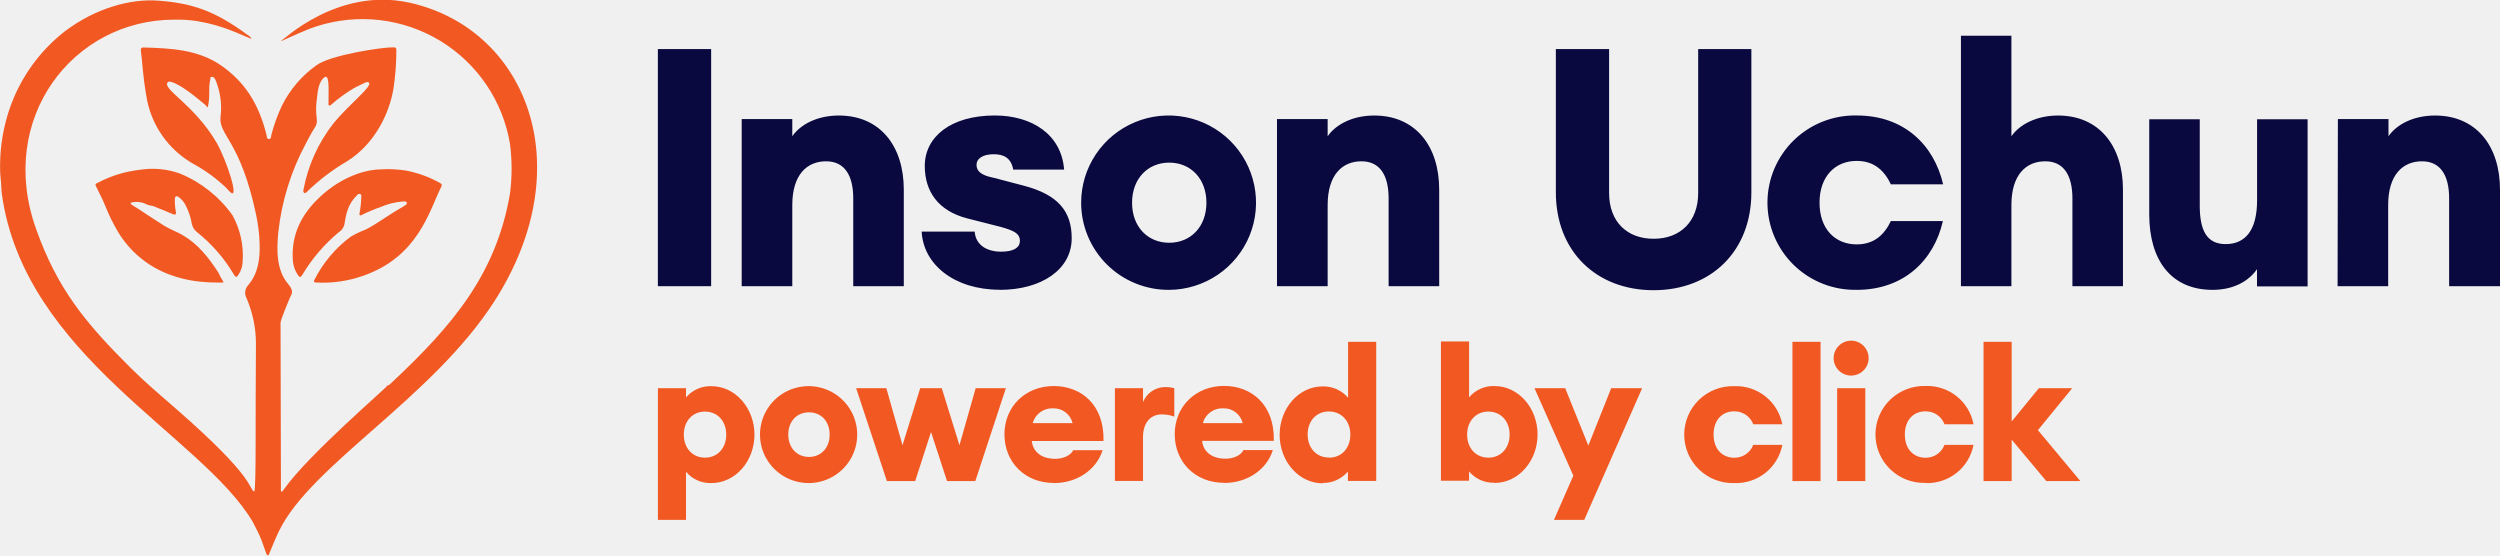
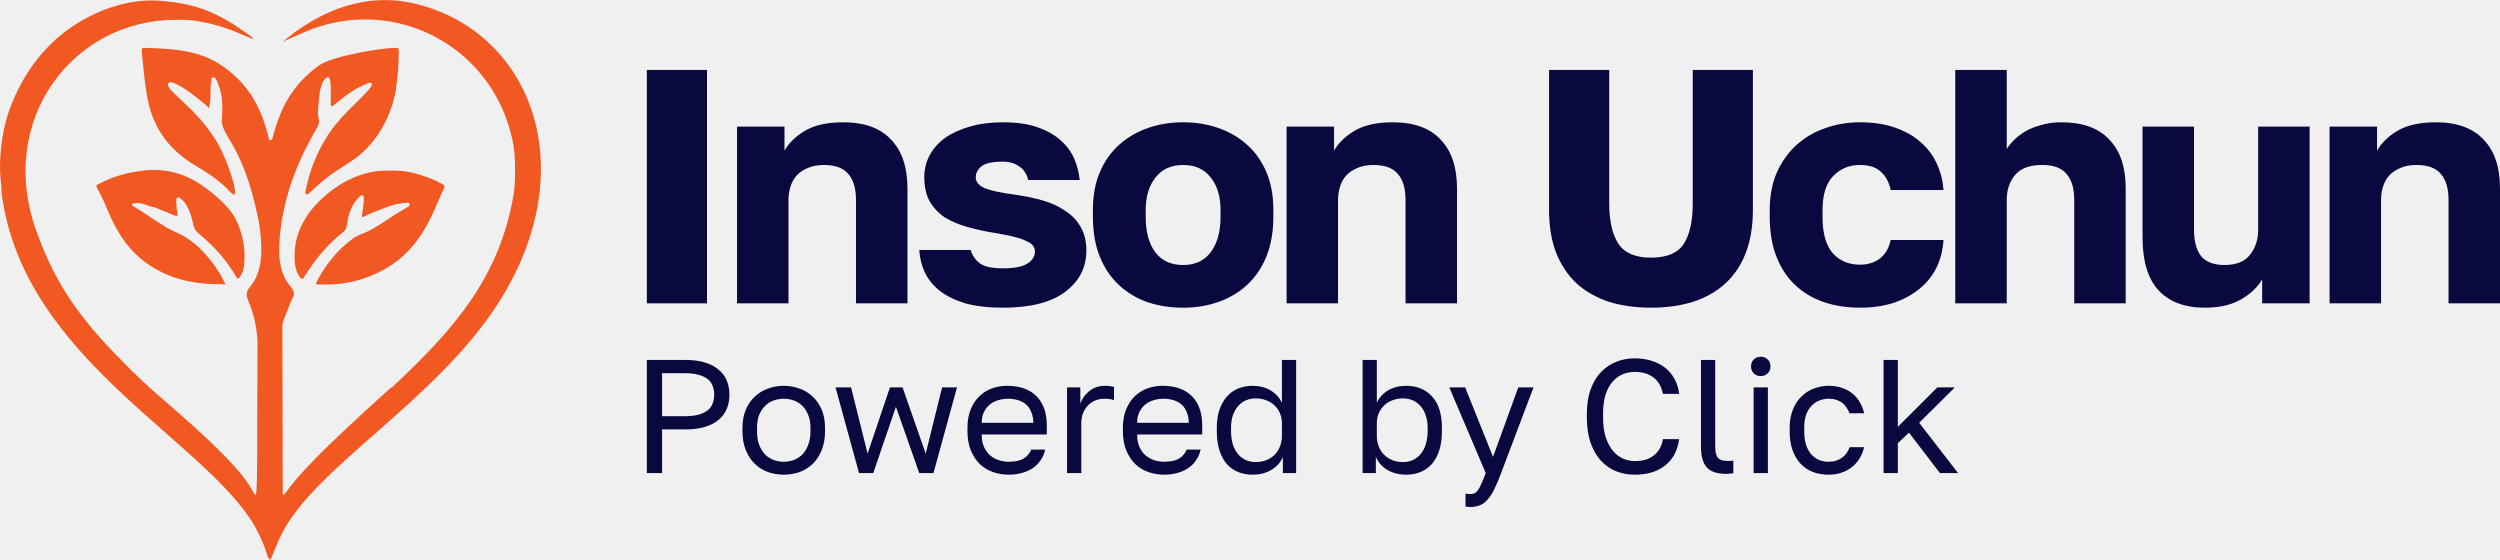
- <svg xmlns="http://www.w3.org/2000/svg" width="144" height="32" viewBox="0 0 144 32" fill="none">
-   <g clip-path="url(#clip0_2254_3998)">
-     <path fill-rule="evenodd" clip-rule="evenodd" d="M19.98 9.296C19.136 9.79 18.356 10.386 17.657 11.069C17.622 11.104 17.58 11.146 17.528 11.112C17.503 11.094 17.485 11.07 17.475 11.041C17.466 11.012 17.466 10.982 17.476 10.953C17.733 9.545 18.329 8.221 19.215 7.096C20.14 5.968 21.481 4.967 21.245 4.757C21.216 4.737 21.181 4.726 21.146 4.726C21.11 4.726 21.076 4.737 21.046 4.757C20.835 4.856 20.617 4.955 20.405 5.066C19.937 5.343 19.495 5.663 19.086 6.02C19.051 6.05 19.016 6.107 18.957 6.072C18.897 6.038 18.922 5.991 18.922 5.948C18.922 5.074 18.986 4.227 18.673 4.462C18.36 4.697 18.286 5.289 18.261 5.641C18.196 6.03 18.19 6.427 18.244 6.818C18.262 6.921 18.258 7.026 18.233 7.127C18.208 7.228 18.161 7.323 18.097 7.405C17.913 7.693 17.762 8 17.6 8.3C16.764 9.863 16.233 11.571 16.035 13.332C15.93 14.399 15.905 15.546 16.606 16.369C16.981 16.81 16.77 16.959 16.693 17.157C16.589 17.422 16.146 18.45 16.159 18.604C16.159 18.604 16.159 19.595 16.181 28.12C16.167 28.195 16.179 28.272 16.216 28.338C16.277 28.288 16.329 28.229 16.37 28.162C17.789 26.158 22.353 22.261 22.334 22.189C22.406 22.201 22.445 22.147 22.488 22.107C26.011 18.812 28.58 15.839 29.378 11.132C29.498 10.192 29.498 9.241 29.378 8.302C29.178 7.081 28.715 5.918 28.023 4.892C27.329 3.865 26.422 3.001 25.363 2.356C24.304 1.712 23.117 1.304 21.885 1.159C20.653 1.015 19.404 1.137 18.224 1.519C17.535 1.744 16.882 2.071 16.216 2.361C16.194 2.361 16.171 2.336 16.159 2.378C16.288 2.344 19.407 -0.748 23.559 0.148C30.23 1.605 33.533 9.442 28.496 17.325C24.905 22.937 17.928 26.757 16.072 30.585C16.042 30.645 15.925 30.868 15.5 31.908C15.493 31.939 15.476 31.966 15.451 31.985H15.411C15.292 31.925 15.232 31.415 14.849 30.632C14.825 30.585 14.601 30.137 14.561 30.067C11.654 25.112 1.392 20.509 0.104 11.159C0.065 10.859 0.077 10.559 0.035 10.264C0.014 10.059 0.004 9.852 0.005 9.645V9.437C0.02 8.345 0.209 7.263 0.564 6.231C1.172 4.483 2.272 2.947 3.732 1.806C5.519 0.453 7.549 -0.082 9.102 0.037C11.055 0.183 12.332 0.602 14.221 1.982C14.31 2.046 14.427 2.093 14.486 2.242C13.773 1.965 12.869 1.469 11.386 1.221C10.94 1.151 10.489 1.121 10.039 1.132C4.197 1.132 -0.211 6.83 2.087 13.213C3.317 16.651 4.905 18.584 7.536 21.2C8.366 22.028 9.258 22.781 10.143 23.551C14.75 27.565 14.303 28.13 14.643 28.318C14.767 28.142 14.703 24.091 14.742 19.808C14.744 18.909 14.562 18.019 14.208 17.192C14.139 17.071 14.11 16.932 14.126 16.795C14.142 16.657 14.201 16.528 14.295 16.426C14.879 15.74 14.983 14.892 14.954 14.035C14.937 13.459 14.866 12.886 14.742 12.323C13.838 8.079 12.596 7.804 12.702 6.741C12.783 6.113 12.718 5.475 12.514 4.876C12.466 4.747 12.384 4.38 12.173 4.43C12.114 4.447 12.118 4.494 12.114 4.541C11.977 5.26 12.131 5.436 11.967 6.194C11.908 6.125 11.845 6.061 11.778 6C11.343 5.641 10.402 4.848 9.847 4.717C9.778 4.7 9.696 4.687 9.649 4.754C9.36 5.148 11.214 6.052 12.479 8.223C13.048 9.214 13.831 11.605 13.249 11.052C13.167 10.975 13.095 10.891 13.013 10.804C12.469 10.286 11.861 9.839 11.202 9.476C10.458 9.068 9.819 8.493 9.336 7.796C8.853 7.1 8.539 6.301 8.419 5.463C8.23 4.393 8.19 3.451 8.113 2.923C8.096 2.787 8.148 2.728 8.289 2.735C9.753 2.782 11.425 2.822 12.819 3.828C14.062 4.727 14.879 5.891 15.349 7.76C15.374 7.854 15.349 8.007 15.49 8.007C15.632 8.007 15.607 7.856 15.632 7.76C15.784 7.181 15.988 6.618 16.243 6.077C16.706 5.153 17.389 4.356 18.231 3.756C19.054 3.156 22.078 2.71 22.619 2.728C22.813 2.728 22.826 2.745 22.831 2.933C22.828 3.656 22.773 4.377 22.666 5.091C22.44 6.479 21.623 8.277 19.98 9.296Z" fill="#F25822" />
-     <path fill-rule="evenodd" clip-rule="evenodd" d="M13.975 15.096C13.962 15.361 13.876 15.619 13.726 15.839C13.614 15.985 13.585 15.985 13.478 15.822C12.925 14.884 12.205 14.056 11.353 13.376C11.193 13.255 11.084 13.078 11.047 12.881C10.983 12.514 10.864 12.159 10.695 11.828C10.603 11.644 10.469 11.483 10.305 11.36C10.146 11.253 10.076 11.295 10.071 11.481C10.071 11.548 10.071 11.612 10.071 11.682C10.078 11.869 10.099 12.055 10.136 12.239C10.136 12.341 10.106 12.388 10.001 12.346C9.966 12.337 9.932 12.326 9.899 12.311C9.554 12.175 9.211 12.016 8.866 11.887C8.729 11.835 8.588 11.84 8.458 11.776C8.198 11.64 7.898 11.599 7.611 11.659C7.584 11.659 7.536 11.659 7.529 11.706C7.522 11.753 7.554 11.763 7.584 11.788C7.705 11.882 7.847 11.947 7.976 12.036C8.473 12.373 8.97 12.69 9.467 13.007C9.795 13.208 10.16 13.337 10.491 13.525C11.39 14.04 12.019 14.835 12.573 15.693C12.657 15.879 12.755 16.058 12.866 16.228V16.275C12.506 16.275 12.148 16.275 11.788 16.245C11.098 16.201 10.418 16.056 9.77 15.817C8.52 15.357 7.467 14.482 6.788 13.339C6.499 12.85 6.25 12.339 6.043 11.81C5.894 11.451 5.713 11.109 5.546 10.762C5.511 10.693 5.452 10.621 5.581 10.552C6.06 10.294 6.568 10.094 7.094 9.957C7.461 9.867 7.834 9.801 8.21 9.759C8.929 9.669 9.659 9.747 10.342 9.987C11.565 10.485 12.622 11.319 13.388 12.393C13.844 13.217 14.048 14.157 13.975 15.096Z" fill="#F25822" />
-     <path fill-rule="evenodd" clip-rule="evenodd" d="M18.199 16.272C18.109 16.272 18.052 16.235 18.104 16.131C18.596 15.15 19.311 14.296 20.192 13.639C20.466 13.477 20.753 13.34 21.051 13.227C21.61 12.95 22.105 12.581 22.634 12.251L23.27 11.87C23.347 11.822 23.459 11.768 23.434 11.674C23.409 11.58 23.283 11.604 23.198 11.604C22.765 11.64 22.34 11.746 21.941 11.917C21.565 12.048 21.197 12.203 20.84 12.38C20.81 12.397 20.771 12.432 20.728 12.397C20.686 12.363 20.703 12.316 20.711 12.268C20.77 11.96 20.803 11.648 20.81 11.335C20.81 11.275 20.828 11.206 20.751 11.176C20.719 11.166 20.685 11.166 20.653 11.176C20.622 11.186 20.594 11.206 20.574 11.233C20.028 11.763 19.933 12.328 19.829 12.967C19.775 13.142 19.658 13.291 19.501 13.386C18.674 14.076 17.97 14.9 17.419 15.824C17.317 15.99 17.265 15.995 17.148 15.824C16.966 15.547 16.868 15.225 16.864 14.895C16.795 13.559 17.312 12.467 18.229 11.538C19.424 10.326 20.835 9.781 21.914 9.756C22.412 9.724 22.912 9.748 23.404 9.828C24.093 9.962 24.755 10.206 25.365 10.552C25.447 10.604 25.469 10.651 25.422 10.745C24.716 12.167 24.088 14.806 20.87 15.901C20.012 16.197 19.105 16.324 18.199 16.272Z" fill="#F25822" />
-     <path fill-rule="evenodd" clip-rule="evenodd" d="M39.514 29.944V27.174C39.691 27.385 39.915 27.554 40.167 27.667C40.42 27.78 40.695 27.834 40.972 27.825C42.379 27.825 43.457 26.542 43.457 25.033C43.457 23.524 42.373 22.243 40.972 22.243C40.695 22.235 40.42 22.289 40.167 22.402C39.915 22.515 39.691 22.683 39.514 22.895V22.36H37.896V29.944H39.514ZM40.609 26.361C39.879 26.361 39.387 25.803 39.387 25.033C39.387 24.262 39.884 23.707 40.609 23.707C41.335 23.707 41.832 24.265 41.832 25.033C41.832 25.801 41.335 26.361 40.609 26.361ZM46.598 27.825C47.151 27.821 47.69 27.653 48.147 27.344C48.605 27.034 48.96 26.597 49.169 26.086C49.377 25.576 49.43 25.015 49.319 24.475C49.209 23.935 48.94 23.439 48.548 23.051C48.155 22.663 47.656 22.399 47.114 22.293C46.571 22.187 46.009 22.244 45.499 22.456C44.988 22.668 44.552 23.025 44.245 23.484C43.939 23.943 43.775 24.482 43.775 25.033C43.775 25.402 43.848 25.767 43.99 26.107C44.132 26.447 44.341 26.756 44.603 27.015C44.865 27.275 45.177 27.48 45.519 27.619C45.861 27.758 46.228 27.828 46.598 27.825ZM46.598 26.319C45.909 26.319 45.405 25.803 45.405 25.033C45.405 24.262 45.902 23.75 46.598 23.75C47.293 23.75 47.788 24.265 47.788 25.033C47.788 25.801 47.291 26.319 46.598 26.319ZM54.549 27.709L53.627 24.884L52.715 27.709H51.085L49.314 22.36H51.053L51.985 25.645L53.004 22.36H54.246L55.265 25.645L56.199 22.36H57.938L56.179 27.709H54.549ZM60.699 27.825C62.051 27.825 63.164 27.045 63.509 25.932H61.815C61.685 26.222 61.256 26.428 60.783 26.428C59.904 26.428 59.486 25.947 59.432 25.402H63.562C63.616 23.294 62.255 22.236 60.699 22.236C59.066 22.236 57.856 23.413 57.856 25.016C57.856 26.619 59.034 27.818 60.699 27.818V27.825ZM60.664 23.519C60.92 23.512 61.171 23.593 61.375 23.749C61.578 23.904 61.721 24.125 61.78 24.374H59.484C59.553 24.118 59.708 23.894 59.922 23.739C60.137 23.583 60.399 23.506 60.664 23.519ZM64.218 27.701H65.838V25.174C65.838 24.404 66.225 23.869 66.921 23.869C67.166 23.868 67.409 23.912 67.639 23.997V22.36C67.468 22.315 67.292 22.294 67.115 22.295C66.839 22.296 66.57 22.379 66.343 22.533C66.115 22.688 65.939 22.907 65.838 23.163V22.36H64.218V27.709V27.701ZM70.507 27.818C71.858 27.818 72.974 27.037 73.317 25.925H71.622C71.493 26.215 71.066 26.421 70.594 26.421C69.714 26.421 69.294 25.94 69.242 25.395H73.372C73.424 23.286 72.062 22.229 70.507 22.229C68.877 22.229 67.664 23.405 67.664 25.008C67.664 26.611 68.844 27.81 70.507 27.81V27.818ZM70.464 23.519C70.721 23.512 70.971 23.593 71.174 23.749C71.377 23.905 71.521 24.125 71.58 24.374H69.284C69.353 24.118 69.507 23.894 69.722 23.738C69.937 23.582 70.199 23.505 70.464 23.519ZM76.179 27.818C76.456 27.823 76.73 27.767 76.982 27.654C77.234 27.541 77.458 27.375 77.638 27.166V27.701H79.27V19.686H77.65V22.907C77.47 22.699 77.246 22.532 76.994 22.419C76.742 22.307 76.468 22.251 76.192 22.256C74.785 22.256 73.707 23.539 73.707 25.045C73.707 26.552 74.79 27.838 76.192 27.838L76.179 27.818ZM76.545 26.354C75.814 26.354 75.32 25.796 75.32 25.026C75.32 24.255 75.817 23.7 76.545 23.7C77.273 23.7 77.78 24.262 77.78 25.033C77.78 25.803 77.283 26.361 76.557 26.361L76.545 26.354ZM86.079 27.818C87.485 27.818 88.564 26.534 88.564 25.026C88.564 23.517 87.48 22.236 86.079 22.236C85.802 22.227 85.527 22.281 85.274 22.394C85.021 22.506 84.798 22.675 84.62 22.887V19.667H82.998V27.689H84.618V27.154C84.795 27.366 85.019 27.535 85.272 27.648C85.524 27.761 85.8 27.814 86.076 27.805L86.079 27.818ZM85.731 26.361C85.001 26.361 84.506 25.803 84.506 25.033C84.506 24.262 85.003 23.707 85.731 23.707C86.459 23.707 86.954 24.265 86.954 25.033C86.954 25.801 86.457 26.361 85.731 26.361ZM91.247 29.944H89.508L90.624 27.399L88.387 22.36H90.156L91.488 25.665L92.805 22.36H94.587L91.252 29.944H91.247ZM99.894 27.825C100.544 27.849 101.181 27.64 101.689 27.236C102.197 26.832 102.542 26.259 102.663 25.623H100.988C100.904 25.844 100.754 26.034 100.558 26.167C100.362 26.3 100.129 26.369 99.892 26.366C99.206 26.366 98.702 25.87 98.702 25.028C98.702 24.186 99.199 23.693 99.892 23.693C100.129 23.689 100.362 23.759 100.558 23.892C100.754 24.025 100.904 24.215 100.988 24.436H102.66C102.538 23.801 102.192 23.232 101.684 22.829C101.177 22.427 100.542 22.219 99.894 22.243C99.52 22.232 99.147 22.296 98.797 22.431C98.448 22.567 98.13 22.77 97.861 23.031C97.592 23.291 97.378 23.602 97.232 23.947C97.086 24.291 97.011 24.661 97.011 25.034C97.011 25.408 97.086 25.778 97.232 26.122C97.378 26.466 97.592 26.778 97.861 27.038C98.13 27.298 98.448 27.502 98.797 27.637C99.147 27.772 99.52 27.836 99.894 27.825ZM103.234 27.709H104.864V19.686H103.244V27.709H103.234ZM106.626 21.634C106.825 21.634 107.02 21.575 107.186 21.464C107.352 21.354 107.482 21.197 107.558 21.013C107.634 20.829 107.654 20.627 107.615 20.432C107.576 20.237 107.48 20.057 107.339 19.917C107.198 19.776 107.018 19.68 106.823 19.641C106.627 19.603 106.424 19.622 106.24 19.699C106.055 19.775 105.898 19.904 105.787 20.069C105.676 20.235 105.617 20.429 105.617 20.628C105.618 20.895 105.724 21.15 105.913 21.338C106.102 21.527 106.359 21.633 106.626 21.634ZM105.821 27.709H107.441V22.36H105.821V27.709ZM110.91 27.825C111.559 27.849 112.195 27.64 112.703 27.236C113.21 26.832 113.555 26.259 113.675 25.623H112.003C111.92 25.844 111.77 26.034 111.575 26.167C111.379 26.3 111.147 26.37 110.91 26.366C110.221 26.366 109.719 25.87 109.719 25.028C109.719 24.186 110.216 23.693 110.91 23.693C111.147 23.689 111.379 23.758 111.575 23.891C111.77 24.024 111.92 24.215 112.003 24.436H113.675C113.555 23.799 113.21 23.227 112.703 22.823C112.195 22.418 111.559 22.209 110.91 22.233C110.535 22.222 110.162 22.286 109.813 22.422C109.463 22.557 109.145 22.761 108.876 23.021C108.607 23.281 108.393 23.593 108.247 23.937C108.101 24.281 108.026 24.651 108.026 25.024C108.026 25.398 108.101 25.768 108.247 26.112C108.393 26.456 108.607 26.768 108.876 27.028C109.145 27.288 109.463 27.492 109.813 27.627C110.162 27.762 110.535 27.826 110.91 27.815V27.825ZM117.867 27.709H119.83L117.385 24.778L119.358 22.36H117.44L115.872 24.275V19.686H114.252V27.709H115.872V25.323L117.867 27.709Z" fill="#F25822" />
-     <path fill-rule="evenodd" clip-rule="evenodd" d="M37.893 16.485H40.962V2.827H37.893V16.485ZM42.721 16.485H45.636V11.81C45.636 10.059 46.483 9.291 47.584 9.291C48.645 9.291 49.147 10.098 49.147 11.426V16.485H52.059V10.926C52.059 8.406 50.69 6.654 48.317 6.654C47.062 6.654 46.098 7.175 45.636 7.849V6.858H42.721V16.475V16.485ZM57.583 16.696C59.993 16.696 61.73 15.522 61.73 13.723C61.73 12.184 60.958 11.223 58.997 10.703L57.243 10.242C56.778 10.145 56.249 9.994 56.249 9.499C56.249 9.115 56.634 8.884 57.243 8.884C57.762 8.884 58.237 9.058 58.361 9.769H61.293C61.139 7.73 59.422 6.652 57.3 6.652C54.753 6.652 53.267 7.891 53.267 9.558C53.267 11 54.012 12.135 55.7 12.576L57.648 13.071C58.393 13.284 58.746 13.438 58.746 13.879C58.746 14.246 58.418 14.496 57.665 14.496C56.838 14.496 56.199 14.112 56.142 13.341H53.088C53.182 15.227 54.959 16.689 57.583 16.689V16.696ZM67.348 16.696C68.343 16.689 69.313 16.388 70.137 15.831C70.96 15.275 71.6 14.488 71.975 13.57C72.351 12.651 72.445 11.643 72.246 10.671C72.048 9.699 71.565 8.808 70.859 8.109C70.153 7.411 69.255 6.936 68.279 6.746C67.302 6.555 66.292 6.657 65.374 7.039C64.455 7.42 63.671 8.064 63.12 8.89C62.568 9.715 62.274 10.685 62.274 11.676C62.274 12.338 62.406 12.994 62.661 13.605C62.916 14.217 63.29 14.771 63.761 15.238C64.232 15.705 64.791 16.074 65.406 16.324C66.021 16.574 66.679 16.701 67.344 16.696H67.348ZM67.348 13.983C66.106 13.983 65.207 13.061 65.207 11.676C65.207 10.291 66.114 9.367 67.348 9.367C68.583 9.367 69.49 10.291 69.49 11.676C69.49 13.061 68.583 13.983 67.348 13.983ZM73.561 16.485H76.473V11.81C76.473 10.059 77.323 9.291 78.423 9.291C79.484 9.291 79.984 10.098 79.984 11.426V16.485H82.898V10.926C82.898 8.406 81.529 6.654 79.156 6.654C77.901 6.654 76.937 7.175 76.473 7.849V6.858H73.555V16.475L73.561 16.485ZM95.245 16.716C98.543 16.716 100.879 14.486 100.879 11.079V2.827H97.815V11.117C97.815 12.752 96.793 13.753 95.25 13.753C93.707 13.753 92.684 12.762 92.684 11.117V2.827H89.617V11.079C89.617 14.483 91.951 16.716 95.25 16.716H95.245ZM106.941 16.696C109.675 16.696 111.397 14.984 111.911 12.732H108.914C108.547 13.5 107.968 14.077 106.946 14.077C105.704 14.077 104.805 13.193 104.805 11.674C104.805 10.155 105.711 9.268 106.946 9.268C107.968 9.268 108.547 9.846 108.914 10.616H111.924C111.402 8.364 109.687 6.652 106.954 6.652C106.283 6.637 105.616 6.756 104.992 7.002C104.368 7.247 103.8 7.615 103.32 8.082C102.841 8.55 102.46 9.109 102.199 9.725C101.939 10.342 101.805 11.004 101.805 11.673C101.805 12.342 101.939 13.004 102.199 13.62C102.46 14.237 102.841 14.795 103.32 15.263C103.8 15.731 104.368 16.098 104.992 16.344C105.616 16.589 106.283 16.708 106.954 16.694L106.941 16.696ZM115.857 16.485V11.81C115.857 10.059 116.707 9.291 117.808 9.291C118.869 9.291 119.371 10.098 119.371 11.426V16.485H122.283V10.926C122.283 8.406 120.914 6.654 118.541 6.654C117.298 6.654 116.322 7.175 115.857 7.849V2.059H112.95V16.485H115.857ZM127.439 16.696C128.681 16.696 129.541 16.176 130.003 15.504V16.495H132.918V6.868H130.008V11.54C130.008 13.312 129.295 14.06 128.197 14.06C127.098 14.06 126.706 13.252 126.706 11.847V6.868H123.796V12.348C123.796 14.964 125.038 16.696 127.444 16.696H127.439ZM134.645 16.485H137.559V11.81C137.559 10.059 138.407 9.291 139.507 9.291C140.568 9.291 141.07 10.098 141.07 11.426V16.485H144V10.926C144 8.406 142.631 6.654 140.258 6.654C139.003 6.654 138.039 7.175 137.577 7.849V6.858H134.662L134.645 16.485Z" fill="#09093F" />
+ <svg xmlns="http://www.w3.org/2000/svg" width="143" height="32" viewBox="0 0 143 32" fill="none">
+   <g clip-path="url(#clip0_2163_11234)">
+     <path d="M19.98 9.297C18.668 10.12 18.515 10.296 17.656 11.072C17.621 11.107 17.579 11.148 17.526 11.113C17.468 11.077 17.462 11.013 17.474 10.954C17.779 9.379 18.433 8.057 19.215 7.099C20.139 5.97 21.48 4.971 21.245 4.76C21.186 4.707 21.11 4.724 21.045 4.754C20.833 4.854 20.615 4.954 20.404 5.065C19.921 5.324 19.509 5.677 19.086 6.017C19.05 6.047 19.015 6.106 18.956 6.07C18.909 6.047 18.921 5.988 18.921 5.947C18.909 5.071 18.986 4.225 18.662 4.454C18.374 4.654 18.274 5.283 18.25 5.635C18.221 6.029 18.144 6.417 18.233 6.811C18.28 7.028 18.203 7.222 18.085 7.398C17.903 7.686 17.75 7.992 17.591 8.292C16.679 10.037 16.173 11.8 16.026 13.322C15.92 14.392 15.897 15.538 16.597 16.361C16.974 16.802 16.762 16.948 16.685 17.148C16.579 17.413 16.138 18.441 16.15 18.594C16.15 18.594 16.15 19.587 16.173 28.109C16.173 28.179 16.156 28.256 16.209 28.326C16.279 28.273 16.32 28.209 16.362 28.15C17.779 26.146 22.345 22.25 22.333 22.179C22.404 22.191 22.445 22.138 22.486 22.097C26.01 18.8 28.576 15.844 29.376 11.142C29.482 10.519 29.505 9.062 29.37 8.315C28.446 3.085 23.257 -0.077 18.215 1.533C17.526 1.757 16.873 2.086 16.209 2.374C16.185 2.368 16.162 2.35 16.15 2.391L16.156 2.397L16.162 2.391C16.291 2.356 19.409 -0.735 23.563 0.17C30.235 1.627 33.535 9.461 28.499 17.342C24.91 22.955 17.933 26.775 16.085 30.601C16.056 30.659 15.938 30.883 15.514 31.923C15.497 31.964 15.485 32.005 15.438 32.005C15.303 31.999 15.261 31.476 14.855 30.648C14.832 30.601 14.602 30.154 14.567 30.084C11.661 25.129 1.388 20.528 0.112 11.177C0.071 10.878 0.082 10.578 0.041 10.284C-0.076 9.379 0.041 7.645 0.559 6.229C1.271 4.278 2.447 2.773 3.73 1.809C5.519 0.458 7.548 -0.077 9.102 0.041C11.055 0.187 12.326 0.605 14.22 1.986C14.308 2.05 14.426 2.097 14.485 2.244C13.773 1.968 12.867 1.474 11.384 1.222C10.943 1.145 10.49 1.128 10.037 1.134C4.195 1.14 -0.212 6.828 2.077 13.211C3.306 16.649 4.895 18.582 7.525 21.198C8.354 22.026 9.249 22.778 10.131 23.548C14.738 27.562 14.291 28.127 14.632 28.314C14.755 28.138 14.691 24.089 14.732 19.805C14.738 18.888 14.544 18.024 14.197 17.189C14.079 16.901 14.067 16.684 14.285 16.425C14.867 15.738 14.973 14.892 14.944 14.034C14.926 13.458 14.855 12.887 14.732 12.323C13.826 8.08 12.585 7.804 12.69 6.74C12.749 6.117 12.732 5.477 12.502 4.877C12.455 4.748 12.373 4.372 12.161 4.431C12.102 4.448 12.108 4.495 12.102 4.542C11.967 5.259 12.12 5.436 11.955 6.194C11.884 6.117 11.831 6.053 11.767 6C11.331 5.641 10.39 4.848 9.837 4.719C9.766 4.701 9.684 4.689 9.637 4.754C9.349 5.148 11.202 6.053 12.467 8.221C13.037 9.203 13.82 11.601 13.238 11.048C13.155 10.972 13.085 10.889 13.002 10.807C12.467 10.266 11.837 9.861 11.19 9.479C9.084 8.239 8.596 6.546 8.407 5.465C8.219 4.395 8.178 3.455 8.101 2.926C8.084 2.791 8.137 2.732 8.278 2.738C9.743 2.785 11.414 2.826 12.808 3.831C14.05 4.73 14.867 5.894 15.338 7.763C15.361 7.857 15.35 8.016 15.479 8.016C15.579 8.016 15.597 7.863 15.62 7.769C15.785 7.193 15.967 6.623 16.232 6.088C16.697 5.148 17.368 4.384 18.209 3.767C19.033 3.167 22.057 2.72 22.598 2.738C22.792 2.744 22.804 2.756 22.81 2.944C22.816 3.667 22.745 4.384 22.645 5.101C22.439 6.482 21.61 8.28 19.98 9.297Z" fill="#F25822" />
+     <path d="M13.973 15.085C13.949 15.344 13.891 15.602 13.732 15.82C13.62 15.967 13.591 15.967 13.491 15.802C13.255 15.408 12.99 15.032 12.702 14.674C12.302 14.192 11.849 13.757 11.367 13.357C11.208 13.228 11.102 13.075 11.061 12.87C10.984 12.505 10.89 12.147 10.708 11.818C10.608 11.635 10.49 11.465 10.319 11.348C10.161 11.242 10.09 11.283 10.084 11.471C10.084 11.536 10.09 11.6 10.09 11.671C10.078 11.859 10.137 12.041 10.155 12.229C10.161 12.329 10.125 12.376 10.019 12.335C9.984 12.323 9.949 12.317 9.919 12.3C9.572 12.164 9.231 12.006 8.884 11.876C8.749 11.823 8.607 11.829 8.478 11.765C8.207 11.641 7.931 11.577 7.631 11.647C7.601 11.653 7.554 11.647 7.548 11.694C7.542 11.735 7.572 11.753 7.601 11.777C7.725 11.87 7.866 11.935 7.995 12.023C8.484 12.358 8.99 12.676 9.49 12.993C9.819 13.193 10.184 13.322 10.514 13.51C11.414 14.027 12.043 14.821 12.596 15.679C12.708 15.849 12.749 16.055 12.89 16.214L12.884 16.261C12.526 16.255 12.167 16.255 11.808 16.231C11.114 16.178 10.443 16.049 9.79 15.802C8.513 15.32 7.519 14.498 6.813 13.334C6.519 12.846 6.278 12.335 6.066 11.806C5.919 11.447 5.736 11.107 5.56 10.76C5.524 10.689 5.466 10.619 5.595 10.548C6.077 10.29 6.578 10.09 7.107 9.955C7.472 9.861 7.848 9.802 8.225 9.755C8.954 9.661 9.666 9.749 10.355 9.984C10.967 10.196 11.502 10.542 12.008 10.936C12.543 11.348 13.032 11.812 13.402 12.388C13.955 13.369 14.032 14.433 13.973 15.085Z" fill="#F25822" />
+     <path d="M18.197 16.273C18.109 16.273 18.05 16.238 18.103 16.132C18.615 15.15 19.291 14.298 20.192 13.64C20.451 13.452 20.762 13.37 21.051 13.229C21.61 12.952 22.104 12.582 22.633 12.253C22.845 12.124 23.057 12 23.269 11.871C23.345 11.824 23.457 11.771 23.433 11.677C23.404 11.559 23.28 11.607 23.198 11.607C22.763 11.63 22.345 11.759 21.939 11.918C21.568 12.059 21.192 12.194 20.839 12.382C20.809 12.4 20.768 12.435 20.727 12.4C20.68 12.365 20.703 12.318 20.709 12.271C20.756 11.959 20.815 11.653 20.809 11.336C20.809 11.277 20.827 11.207 20.751 11.178C20.68 11.148 20.621 11.189 20.574 11.236C20.027 11.765 19.933 12.329 19.821 12.97C19.786 13.164 19.627 13.276 19.492 13.387C18.65 14.075 17.98 14.903 17.409 15.826C17.309 15.991 17.256 15.997 17.138 15.832C16.944 15.556 16.873 15.233 16.856 14.903C16.785 13.569 17.303 12.476 18.221 11.548C19.415 10.337 20.827 9.791 21.904 9.767C22.398 9.755 22.898 9.738 23.386 9.838C24.222 10.008 24.987 10.331 25.346 10.56C25.428 10.613 25.451 10.66 25.404 10.754C24.698 12.177 24.069 14.815 20.851 15.908C19.909 16.238 19.145 16.296 18.197 16.273Z" fill="#F25822" />
  </g>
+   <path d="M133.252 7.243H135.966V8.616C136.221 8.171 136.616 7.79 137.151 7.472C137.699 7.154 138.425 6.995 139.33 6.995C140.541 6.995 141.452 7.326 142.063 7.987C142.688 8.635 143 9.564 143 10.772V17.352H140.056V11.439C140.056 10.778 139.91 10.282 139.617 9.951C139.337 9.608 138.871 9.437 138.222 9.437C137.865 9.437 137.559 9.494 137.304 9.608C137.049 9.71 136.839 9.85 136.673 10.028C136.508 10.206 136.387 10.422 136.31 10.676C136.234 10.918 136.196 11.172 136.196 11.439V17.352H133.252V7.243Z" fill="#09093F" />
+   <path d="M126.128 17.6C124.968 17.6 124.083 17.269 123.471 16.608C122.86 15.947 122.554 14.943 122.554 13.595V7.243H125.497V13.137C125.497 13.798 125.631 14.3 125.899 14.644C126.179 14.987 126.625 15.159 127.237 15.159C127.899 15.159 128.383 14.968 128.689 14.586C129.008 14.192 129.167 13.709 129.167 13.137V7.243H132.111V17.352H129.396V15.979C129.142 16.424 128.74 16.805 128.192 17.123C127.644 17.441 126.956 17.6 126.128 17.6Z" fill="#09093F" />
+   <path d="M111.841 4H114.785V8.52C114.887 8.355 115.027 8.183 115.205 8.005C115.384 7.827 115.6 7.662 115.855 7.51C116.123 7.357 116.428 7.236 116.772 7.147C117.117 7.045 117.499 6.995 117.919 6.995C119.13 6.995 120.041 7.325 120.653 7.986C121.277 8.635 121.589 9.557 121.589 10.752V17.351H118.646V11.439C118.646 10.777 118.499 10.281 118.206 9.951C117.926 9.608 117.461 9.436 116.811 9.436C116.097 9.436 115.581 9.627 115.263 10.008C114.944 10.39 114.785 10.866 114.785 11.439V17.351H111.841V4Z" fill="#09093F" />
+   <path d="M106.39 17.6C105.638 17.6 104.944 17.492 104.307 17.276C103.682 17.059 103.141 16.735 102.682 16.303C102.223 15.871 101.867 15.33 101.612 14.682C101.357 14.033 101.229 13.27 101.229 12.393V12.011C101.229 11.21 101.363 10.498 101.631 9.875C101.911 9.252 102.281 8.731 102.739 8.311C103.211 7.879 103.759 7.555 104.383 7.338C105.008 7.11 105.677 6.995 106.39 6.995C107.155 6.995 107.824 7.097 108.397 7.3C108.983 7.504 109.474 7.783 109.869 8.14C110.264 8.483 110.57 8.89 110.786 9.36C111.003 9.831 111.13 10.333 111.169 10.867H108.149C108.047 10.409 107.855 10.06 107.575 9.818C107.308 9.564 106.913 9.437 106.39 9.437C105.766 9.437 105.25 9.653 104.842 10.085C104.447 10.505 104.249 11.147 104.249 12.011V12.393C104.249 13.334 104.441 14.027 104.823 14.472C105.218 14.917 105.74 15.139 106.39 15.139C106.836 15.139 107.212 15.025 107.518 14.796C107.836 14.555 108.047 14.198 108.149 13.728H111.169C111.13 14.326 110.99 14.866 110.748 15.349C110.506 15.82 110.175 16.22 109.754 16.551C109.346 16.881 108.856 17.142 108.282 17.333C107.722 17.511 107.091 17.6 106.39 17.6Z" fill="#09093F" />
+   <path d="M94.435 17.599C93.543 17.599 92.734 17.485 92.008 17.256C91.294 17.014 90.683 16.665 90.173 16.207C89.676 15.736 89.287 15.152 89.007 14.452C88.74 13.753 88.606 12.939 88.606 12.011V4H92.046V11.61C92.046 12.64 92.225 13.422 92.581 13.956C92.938 14.478 93.556 14.738 94.435 14.738C95.34 14.738 95.964 14.478 96.308 13.956C96.653 13.422 96.825 12.647 96.825 11.629V4H100.265V12.011C100.265 12.939 100.131 13.753 99.864 14.452C99.596 15.152 99.207 15.736 98.698 16.207C98.201 16.665 97.589 17.014 96.863 17.256C96.149 17.485 95.34 17.599 94.435 17.599Z" fill="#09093F" />
+   <path d="M73.593 7.243H76.307V8.616C76.562 8.171 76.957 7.79 77.492 7.472C78.04 7.154 78.766 6.995 79.671 6.995C80.881 6.995 81.792 7.326 82.404 7.987C83.028 8.635 83.341 9.564 83.341 10.772V17.352H80.397V11.439C80.397 10.778 80.251 10.282 79.957 9.951C79.677 9.608 79.212 9.437 78.562 9.437C78.205 9.437 77.9 9.494 77.645 9.608C77.39 9.71 77.18 9.85 77.014 10.028C76.848 10.206 76.727 10.422 76.651 10.676C76.574 10.918 76.536 11.172 76.536 11.439V17.352H73.593V7.243Z" fill="#09093F" />
+   <path d="M67.675 17.6C66.961 17.6 66.292 17.498 65.668 17.295C65.044 17.079 64.496 16.754 64.024 16.322C63.553 15.89 63.183 15.349 62.916 14.701C62.648 14.04 62.514 13.27 62.514 12.393V12.011C62.514 11.185 62.648 10.46 62.916 9.837C63.183 9.214 63.553 8.693 64.024 8.273C64.496 7.853 65.044 7.536 65.668 7.319C66.292 7.103 66.961 6.995 67.675 6.995C68.388 6.995 69.058 7.103 69.682 7.319C70.306 7.536 70.854 7.853 71.326 8.273C71.797 8.693 72.167 9.214 72.434 9.837C72.702 10.46 72.836 11.185 72.836 12.011V12.393C72.836 13.258 72.702 14.021 72.434 14.682C72.167 15.33 71.797 15.871 71.326 16.303C70.854 16.735 70.306 17.059 69.682 17.276C69.058 17.492 68.388 17.6 67.675 17.6ZM67.675 15.159C68.363 15.159 68.892 14.911 69.261 14.415C69.631 13.919 69.816 13.245 69.816 12.393V12.011C69.816 11.248 69.631 10.632 69.261 10.161C68.892 9.678 68.363 9.437 67.675 9.437C66.987 9.437 66.458 9.678 66.088 10.161C65.719 10.632 65.534 11.248 65.534 12.011V12.393C65.534 13.27 65.719 13.951 66.088 14.434C66.458 14.917 66.987 15.159 67.675 15.159Z" fill="#09093F" />
+   <path d="M57.362 17.6C56.534 17.6 55.82 17.517 55.221 17.352C54.635 17.174 54.151 16.939 53.769 16.646C53.386 16.341 53.099 15.991 52.908 15.597C52.717 15.19 52.609 14.758 52.583 14.3H55.527C55.603 14.593 55.769 14.841 56.024 15.044C56.279 15.248 56.725 15.349 57.362 15.349C58.012 15.349 58.477 15.26 58.757 15.082C59.05 14.904 59.197 14.669 59.197 14.377C59.197 14.262 59.165 14.16 59.101 14.071C59.037 13.97 58.916 13.881 58.738 13.804C58.572 13.715 58.343 13.633 58.05 13.556C57.757 13.48 57.381 13.404 56.922 13.328C56.361 13.239 55.833 13.124 55.336 12.984C54.839 12.844 54.406 12.66 54.036 12.431C53.679 12.189 53.393 11.884 53.176 11.515C52.972 11.147 52.87 10.683 52.87 10.123C52.87 9.678 52.972 9.265 53.176 8.883C53.38 8.502 53.673 8.171 54.055 7.892C54.45 7.612 54.922 7.396 55.47 7.243C56.03 7.078 56.661 6.995 57.362 6.995C58.152 6.995 58.814 7.09 59.35 7.281C59.898 7.472 60.343 7.726 60.688 8.044C61.032 8.349 61.286 8.699 61.452 9.093C61.618 9.487 61.72 9.888 61.758 10.295H58.814C58.738 9.964 58.572 9.71 58.318 9.532C58.063 9.341 57.744 9.246 57.362 9.246C56.776 9.246 56.368 9.335 56.139 9.513C55.922 9.691 55.814 9.901 55.814 10.142C55.814 10.409 55.992 10.619 56.349 10.772C56.706 10.912 57.273 11.032 58.05 11.134C58.598 11.21 59.12 11.318 59.617 11.458C60.114 11.598 60.547 11.795 60.917 12.05C61.299 12.291 61.599 12.603 61.815 12.984C62.032 13.353 62.14 13.804 62.14 14.338C62.14 15.305 61.732 16.093 60.917 16.703C60.114 17.301 58.929 17.6 57.362 17.6Z" fill="#09093F" />
+   <path d="M42.158 7.243H44.872V8.616C45.127 8.171 45.522 7.79 46.057 7.472C46.605 7.154 47.331 6.995 48.236 6.995C49.446 6.995 50.357 7.326 50.969 7.987C51.593 8.635 51.906 9.564 51.906 10.772V17.352H48.962V11.439C48.962 10.778 48.816 10.282 48.523 9.951C48.242 9.608 47.777 9.437 47.127 9.437C46.77 9.437 46.465 9.494 46.21 9.608C45.955 9.71 45.745 9.85 45.579 10.028C45.413 10.206 45.292 10.422 45.216 10.676C45.139 10.918 45.101 11.172 45.101 11.439V17.352H42.158V7.243Z" fill="#09093F" />
+   <path d="M37 4H40.44V17.351H37V4Z" fill="#09093F" />
+   <path d="M107.74 20.589H108.555V24.415L110.814 22.16H111.815L109.777 24.184L112 27.058H110.963L109.194 24.748L108.555 25.348V27.058H107.74V20.589Z" fill="#09093F" />
+   <path d="M104.592 27.151C104.277 27.151 103.983 27.102 103.712 27.003C103.44 26.899 103.205 26.745 103.008 26.541C102.81 26.332 102.653 26.07 102.536 25.756C102.424 25.442 102.369 25.075 102.369 24.656V24.471C102.369 24.077 102.431 23.729 102.554 23.427C102.678 23.125 102.841 22.875 103.045 22.678C103.249 22.475 103.483 22.324 103.749 22.226C104.02 22.121 104.301 22.068 104.592 22.068C104.882 22.068 105.141 22.108 105.37 22.189C105.604 22.269 105.805 22.38 105.971 22.521C106.144 22.663 106.283 22.829 106.388 23.02C106.499 23.211 106.58 23.418 106.629 23.64H105.796C105.746 23.522 105.687 23.415 105.62 23.316C105.558 23.211 105.478 23.122 105.379 23.048C105.286 22.974 105.175 22.916 105.045 22.872C104.916 22.829 104.764 22.808 104.592 22.808C104.412 22.808 104.24 22.842 104.073 22.909C103.906 22.971 103.758 23.07 103.628 23.205C103.499 23.334 103.394 23.504 103.313 23.713C103.239 23.923 103.202 24.175 103.202 24.471V24.656C103.202 24.97 103.239 25.241 103.313 25.469C103.394 25.691 103.499 25.873 103.628 26.015C103.758 26.15 103.906 26.252 104.073 26.32C104.24 26.381 104.412 26.412 104.592 26.412C104.894 26.412 105.147 26.338 105.351 26.19C105.561 26.042 105.709 25.839 105.796 25.58H106.629C106.512 26.067 106.271 26.452 105.907 26.735C105.542 27.013 105.104 27.151 104.592 27.151Z" fill="#09093F" />
+   <path d="M100.308 22.16H101.123V27.058H100.308V22.16ZM100.715 21.513C100.555 21.513 100.422 21.461 100.317 21.356C100.212 21.252 100.159 21.119 100.159 20.959C100.159 20.799 100.212 20.666 100.317 20.561C100.422 20.457 100.555 20.404 100.715 20.404C100.876 20.404 101.008 20.457 101.113 20.561C101.218 20.666 101.271 20.799 101.271 20.959C101.271 21.119 101.218 21.252 101.113 21.356C101.008 21.461 100.876 21.513 100.715 21.513Z" fill="#09093F" />
+   <path d="M98.73 27.104C98.218 27.104 97.85 26.981 97.628 26.735C97.406 26.488 97.295 26.088 97.295 25.533V20.589H98.11V25.533C98.11 25.854 98.162 26.072 98.267 26.189C98.372 26.306 98.557 26.365 98.823 26.365C98.891 26.365 98.949 26.365 98.999 26.365C99.048 26.359 99.097 26.353 99.147 26.347V27.067C99.097 27.08 99.026 27.089 98.934 27.095C98.847 27.101 98.78 27.104 98.73 27.104Z" fill="#09093F" />
+   <path d="M93.501 27.151C93.136 27.151 92.79 27.09 92.463 26.966C92.136 26.837 91.846 26.64 91.593 26.375C91.34 26.104 91.139 25.762 90.991 25.349C90.843 24.936 90.768 24.443 90.768 23.87V23.686C90.768 23.131 90.843 22.654 90.991 22.253C91.139 21.852 91.34 21.523 91.593 21.264C91.846 21.005 92.136 20.814 92.463 20.691C92.79 20.562 93.136 20.497 93.501 20.497C93.852 20.497 94.173 20.543 94.464 20.636C94.76 20.728 95.019 20.861 95.242 21.033C95.464 21.206 95.643 21.418 95.779 21.671C95.921 21.923 96.01 22.21 96.047 22.53H95.121C95.035 22.111 94.853 21.797 94.575 21.588C94.297 21.378 93.939 21.273 93.501 21.273C93.272 21.273 93.05 21.317 92.834 21.403C92.618 21.489 92.423 21.628 92.25 21.819C92.084 22.003 91.948 22.25 91.843 22.558C91.744 22.866 91.695 23.242 91.695 23.686V23.87C91.695 24.339 91.75 24.733 91.861 25.053C91.972 25.367 92.114 25.623 92.287 25.82C92.46 26.018 92.655 26.159 92.871 26.245C93.087 26.332 93.297 26.375 93.501 26.375C93.982 26.375 94.359 26.258 94.63 26.024C94.902 25.79 95.066 25.488 95.121 25.118H96.047C95.998 25.475 95.899 25.783 95.751 26.042C95.603 26.295 95.415 26.504 95.186 26.671C94.964 26.837 94.707 26.96 94.417 27.04C94.133 27.114 93.828 27.151 93.501 27.151Z" fill="#09093F" />
+   <path d="M84.104 28.999C84.012 28.999 83.919 28.99 83.826 28.971V28.232C83.919 28.251 84.012 28.26 84.104 28.26C84.197 28.26 84.277 28.244 84.345 28.214C84.413 28.183 84.478 28.124 84.54 28.038C84.601 27.952 84.666 27.828 84.734 27.668C84.808 27.514 84.891 27.311 84.984 27.058L82.9 22.16H83.808L85.401 26.134L86.846 22.16H87.716L85.864 27.058C85.734 27.403 85.611 27.699 85.493 27.946C85.376 28.192 85.249 28.392 85.114 28.546C84.984 28.706 84.839 28.82 84.678 28.888C84.518 28.962 84.326 28.999 84.104 28.999Z" fill="#09093F" />
+   <path d="M80.44 27.151C80.02 27.151 79.656 27.058 79.347 26.873C79.038 26.682 78.822 26.436 78.698 26.134V27.058H77.939V20.589H78.754V23.038C78.896 22.736 79.112 22.499 79.402 22.326C79.699 22.154 80.044 22.068 80.44 22.068C81.051 22.068 81.542 22.271 81.912 22.677C82.289 23.078 82.477 23.676 82.477 24.471V24.655C82.477 25.074 82.428 25.441 82.329 25.755C82.23 26.063 82.091 26.322 81.912 26.531C81.733 26.735 81.517 26.889 81.264 26.994C81.017 27.098 80.742 27.151 80.44 27.151ZM80.254 26.43C80.452 26.43 80.637 26.393 80.81 26.319C80.983 26.239 81.131 26.125 81.255 25.977C81.384 25.829 81.483 25.644 81.551 25.422C81.625 25.201 81.662 24.945 81.662 24.655V24.471C81.662 24.206 81.625 23.968 81.551 23.759C81.483 23.549 81.384 23.374 81.255 23.232C81.131 23.084 80.983 22.973 80.81 22.899C80.637 22.825 80.452 22.788 80.254 22.788C80.032 22.788 79.828 22.825 79.643 22.899C79.458 22.967 79.3 23.066 79.171 23.195C79.041 23.318 78.939 23.466 78.865 23.639C78.791 23.811 78.754 23.996 78.754 24.193V24.933C78.754 25.154 78.791 25.358 78.865 25.543C78.939 25.727 79.041 25.884 79.171 26.014C79.3 26.143 79.458 26.245 79.643 26.319C79.828 26.393 80.032 26.43 80.254 26.43Z" fill="#09093F" />
+   <path d="M71.639 27.151C71.337 27.151 71.059 27.098 70.805 26.994C70.558 26.889 70.346 26.735 70.166 26.531C69.987 26.322 69.849 26.063 69.75 25.755C69.651 25.441 69.602 25.074 69.602 24.655V24.471C69.602 24.082 69.651 23.74 69.75 23.445C69.855 23.143 69.997 22.89 70.176 22.687C70.355 22.483 70.568 22.329 70.815 22.225C71.068 22.12 71.343 22.068 71.639 22.068C72.034 22.068 72.377 22.154 72.667 22.326C72.963 22.499 73.183 22.736 73.325 23.038V20.589H74.139V27.058H73.38V26.134C73.257 26.436 73.04 26.682 72.732 26.873C72.423 27.058 72.059 27.151 71.639 27.151ZM71.824 26.43C72.046 26.43 72.25 26.393 72.436 26.319C72.621 26.245 72.778 26.143 72.908 26.014C73.037 25.884 73.139 25.727 73.213 25.543C73.287 25.358 73.325 25.154 73.325 24.933V24.193C73.325 23.996 73.287 23.811 73.213 23.639C73.139 23.466 73.037 23.318 72.908 23.195C72.778 23.066 72.621 22.967 72.436 22.899C72.25 22.825 72.046 22.788 71.824 22.788C71.627 22.788 71.441 22.825 71.269 22.899C71.096 22.973 70.944 23.084 70.815 23.232C70.691 23.374 70.593 23.549 70.518 23.759C70.451 23.968 70.416 24.206 70.416 24.471V24.655C70.416 24.945 70.451 25.201 70.518 25.422C70.593 25.644 70.691 25.829 70.815 25.977C70.944 26.125 71.096 26.239 71.269 26.319C71.441 26.393 71.627 26.43 71.824 26.43Z" fill="#09093F" />
+   <path d="M66.591 27.151C66.276 27.151 65.977 27.102 65.693 27.003C65.409 26.905 65.159 26.754 64.942 26.551C64.726 26.341 64.553 26.079 64.424 25.765C64.294 25.451 64.229 25.081 64.229 24.656V24.471C64.229 24.065 64.291 23.713 64.415 23.418C64.538 23.116 64.702 22.866 64.905 22.669C65.115 22.466 65.356 22.315 65.628 22.216C65.906 22.118 66.196 22.068 66.498 22.068C67.221 22.068 67.779 22.265 68.175 22.66C68.57 23.054 68.767 23.612 68.767 24.333V24.85H65.044C65.044 25.14 65.091 25.383 65.183 25.58C65.276 25.777 65.396 25.938 65.544 26.061C65.693 26.184 65.856 26.273 66.035 26.329C66.221 26.384 66.406 26.412 66.591 26.412C66.961 26.412 67.245 26.35 67.443 26.227C67.647 26.104 67.792 25.934 67.878 25.719H68.675C68.625 25.953 68.536 26.159 68.406 26.338C68.283 26.517 68.128 26.668 67.943 26.791C67.764 26.908 67.557 26.997 67.323 27.059C67.094 27.121 66.85 27.151 66.591 27.151ZM66.545 22.808C66.353 22.808 66.168 22.835 65.989 22.891C65.81 22.94 65.649 23.023 65.507 23.14C65.371 23.251 65.26 23.393 65.174 23.566C65.088 23.738 65.044 23.945 65.044 24.185H67.999C67.993 23.932 67.949 23.72 67.869 23.547C67.795 23.368 67.693 23.227 67.563 23.122C67.434 23.011 67.279 22.931 67.1 22.882C66.927 22.832 66.742 22.808 66.545 22.808Z" fill="#09093F" />
+   <path d="M61.035 22.161H61.795V23.085C61.9 22.795 62.072 22.555 62.313 22.364C62.56 22.167 62.86 22.068 63.212 22.068C63.335 22.068 63.434 22.075 63.508 22.087C63.588 22.099 63.659 22.115 63.721 22.133V22.891C63.641 22.86 63.56 22.838 63.48 22.826C63.406 22.814 63.301 22.808 63.165 22.808C62.98 22.808 62.807 22.842 62.647 22.909C62.486 22.977 62.347 23.073 62.23 23.196C62.113 23.313 62.02 23.458 61.952 23.63C61.884 23.803 61.85 23.991 61.85 24.194V27.059H61.035V22.161Z" fill="#09093F" />
+   <path d="M57.7 27.151C57.386 27.151 57.086 27.102 56.802 27.003C56.518 26.905 56.268 26.754 56.052 26.551C55.836 26.341 55.663 26.079 55.533 25.765C55.404 25.451 55.339 25.081 55.339 24.656V24.471C55.339 24.065 55.401 23.713 55.524 23.418C55.648 23.116 55.811 22.866 56.015 22.669C56.225 22.466 56.465 22.315 56.737 22.216C57.015 22.118 57.305 22.068 57.608 22.068C58.33 22.068 58.889 22.265 59.284 22.66C59.679 23.054 59.877 23.612 59.877 24.333V24.85H56.154C56.154 25.14 56.2 25.383 56.293 25.58C56.385 25.777 56.506 25.938 56.654 26.061C56.802 26.184 56.966 26.273 57.145 26.329C57.33 26.384 57.515 26.412 57.7 26.412C58.071 26.412 58.355 26.35 58.552 26.227C58.756 26.104 58.901 25.934 58.988 25.719H59.784C59.735 25.953 59.645 26.159 59.516 26.338C59.392 26.517 59.238 26.668 59.053 26.791C58.873 26.908 58.667 26.997 58.432 27.059C58.204 27.121 57.96 27.151 57.7 27.151ZM57.654 22.808C57.463 22.808 57.277 22.835 57.098 22.891C56.919 22.94 56.759 23.023 56.617 23.14C56.481 23.251 56.37 23.393 56.283 23.566C56.197 23.738 56.154 23.945 56.154 24.185H59.108C59.102 23.932 59.059 23.72 58.978 23.547C58.904 23.368 58.803 23.227 58.673 23.122C58.543 23.011 58.389 22.931 58.21 22.882C58.037 22.832 57.852 22.808 57.654 22.808Z" fill="#09093F" />
+   <path d="M47.793 22.16H48.682L49.627 25.949L50.904 22.16H51.627L52.951 25.949L53.887 22.16H54.739L53.396 27.058H52.581L51.247 23.269L49.951 27.058H49.136L47.793 22.16Z" fill="#09093F" />
+   <path d="M44.83 27.151C44.516 27.151 44.216 27.102 43.932 27.003C43.648 26.899 43.398 26.745 43.182 26.541C42.966 26.332 42.793 26.07 42.663 25.756C42.534 25.442 42.469 25.075 42.469 24.656V24.471C42.469 24.077 42.534 23.729 42.663 23.427C42.793 23.125 42.966 22.875 43.182 22.678C43.398 22.475 43.648 22.324 43.932 22.226C44.216 22.121 44.516 22.068 44.83 22.068C45.145 22.068 45.445 22.121 45.729 22.226C46.013 22.324 46.263 22.475 46.479 22.678C46.695 22.875 46.868 23.125 46.998 23.427C47.127 23.729 47.192 24.077 47.192 24.471V24.656C47.192 25.075 47.127 25.442 46.998 25.756C46.868 26.07 46.695 26.332 46.479 26.541C46.263 26.745 46.013 26.899 45.729 27.003C45.445 27.102 45.145 27.151 44.83 27.151ZM44.83 26.412C45.016 26.412 45.201 26.381 45.386 26.32C45.571 26.252 45.735 26.15 45.877 26.015C46.019 25.873 46.133 25.691 46.22 25.469C46.312 25.248 46.359 24.977 46.359 24.656V24.471C46.359 24.175 46.312 23.923 46.22 23.713C46.133 23.504 46.019 23.331 45.877 23.196C45.735 23.06 45.571 22.962 45.386 22.9C45.201 22.838 45.016 22.808 44.83 22.808C44.645 22.808 44.46 22.838 44.275 22.9C44.09 22.962 43.926 23.06 43.784 23.196C43.642 23.331 43.525 23.504 43.432 23.713C43.346 23.923 43.302 24.175 43.302 24.471V24.656C43.302 24.977 43.346 25.248 43.432 25.469C43.525 25.691 43.642 25.873 43.784 26.015C43.926 26.15 44.09 26.252 44.275 26.32C44.46 26.381 44.645 26.412 44.83 26.412Z" fill="#09093F" />
+   <path d="M37 20.589H39.223C39.649 20.589 40.019 20.638 40.334 20.737C40.649 20.835 40.908 20.974 41.112 21.153C41.322 21.325 41.476 21.535 41.575 21.781C41.674 22.021 41.723 22.286 41.723 22.576C41.723 22.865 41.674 23.134 41.575 23.38C41.476 23.62 41.322 23.83 41.112 24.008C40.908 24.181 40.649 24.316 40.334 24.415C40.019 24.514 39.649 24.563 39.223 24.563H37.871V27.058H37V20.589ZM39.176 23.805C39.485 23.805 39.744 23.777 39.954 23.722C40.17 23.66 40.343 23.577 40.473 23.472C40.609 23.368 40.705 23.238 40.76 23.084C40.822 22.93 40.853 22.761 40.853 22.576C40.853 22.391 40.822 22.222 40.76 22.068C40.705 21.913 40.609 21.784 40.473 21.679C40.343 21.575 40.17 21.495 39.954 21.439C39.744 21.378 39.485 21.347 39.176 21.347H37.871V23.805H39.176Z" fill="#09093F" />
  <defs>
-     <clipPath id="clip0_2254_3998">
-       <rect width="144" height="32" fill="white" />
+     <clipPath id="clip0_2163_11234">
+       <rect width="30.941" height="32" fill="white" />
    </clipPath>
  </defs>
</svg>
